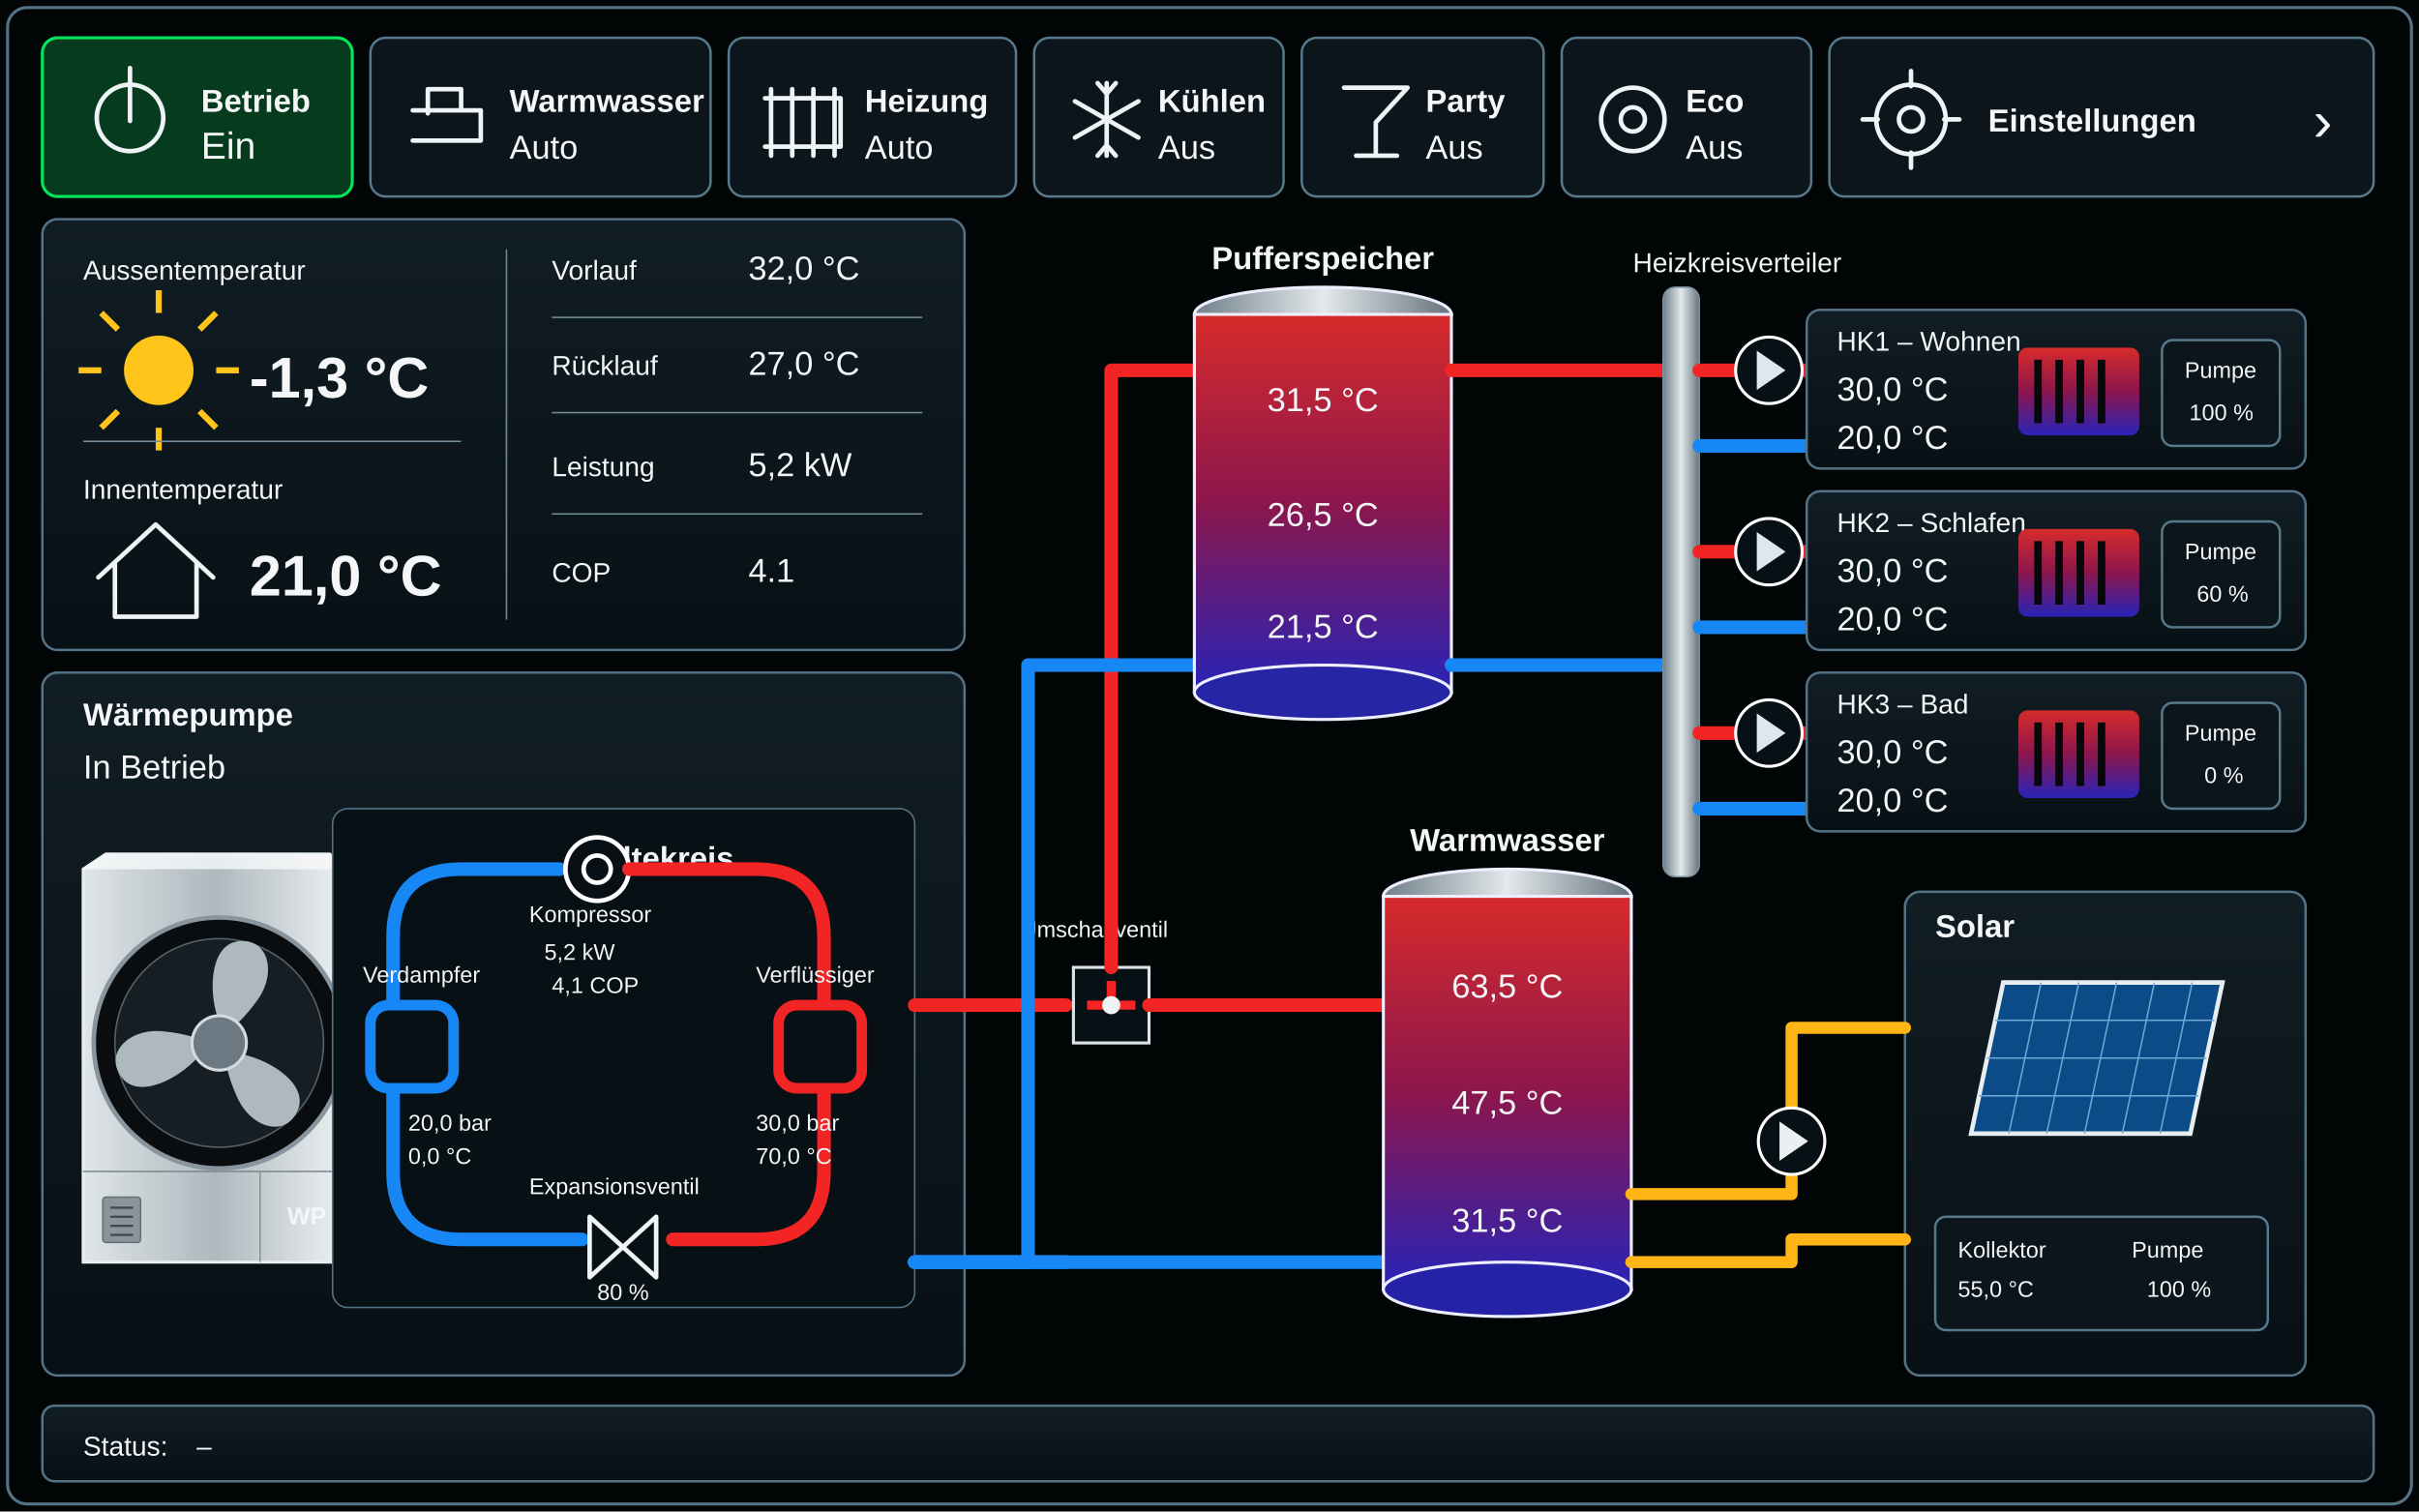
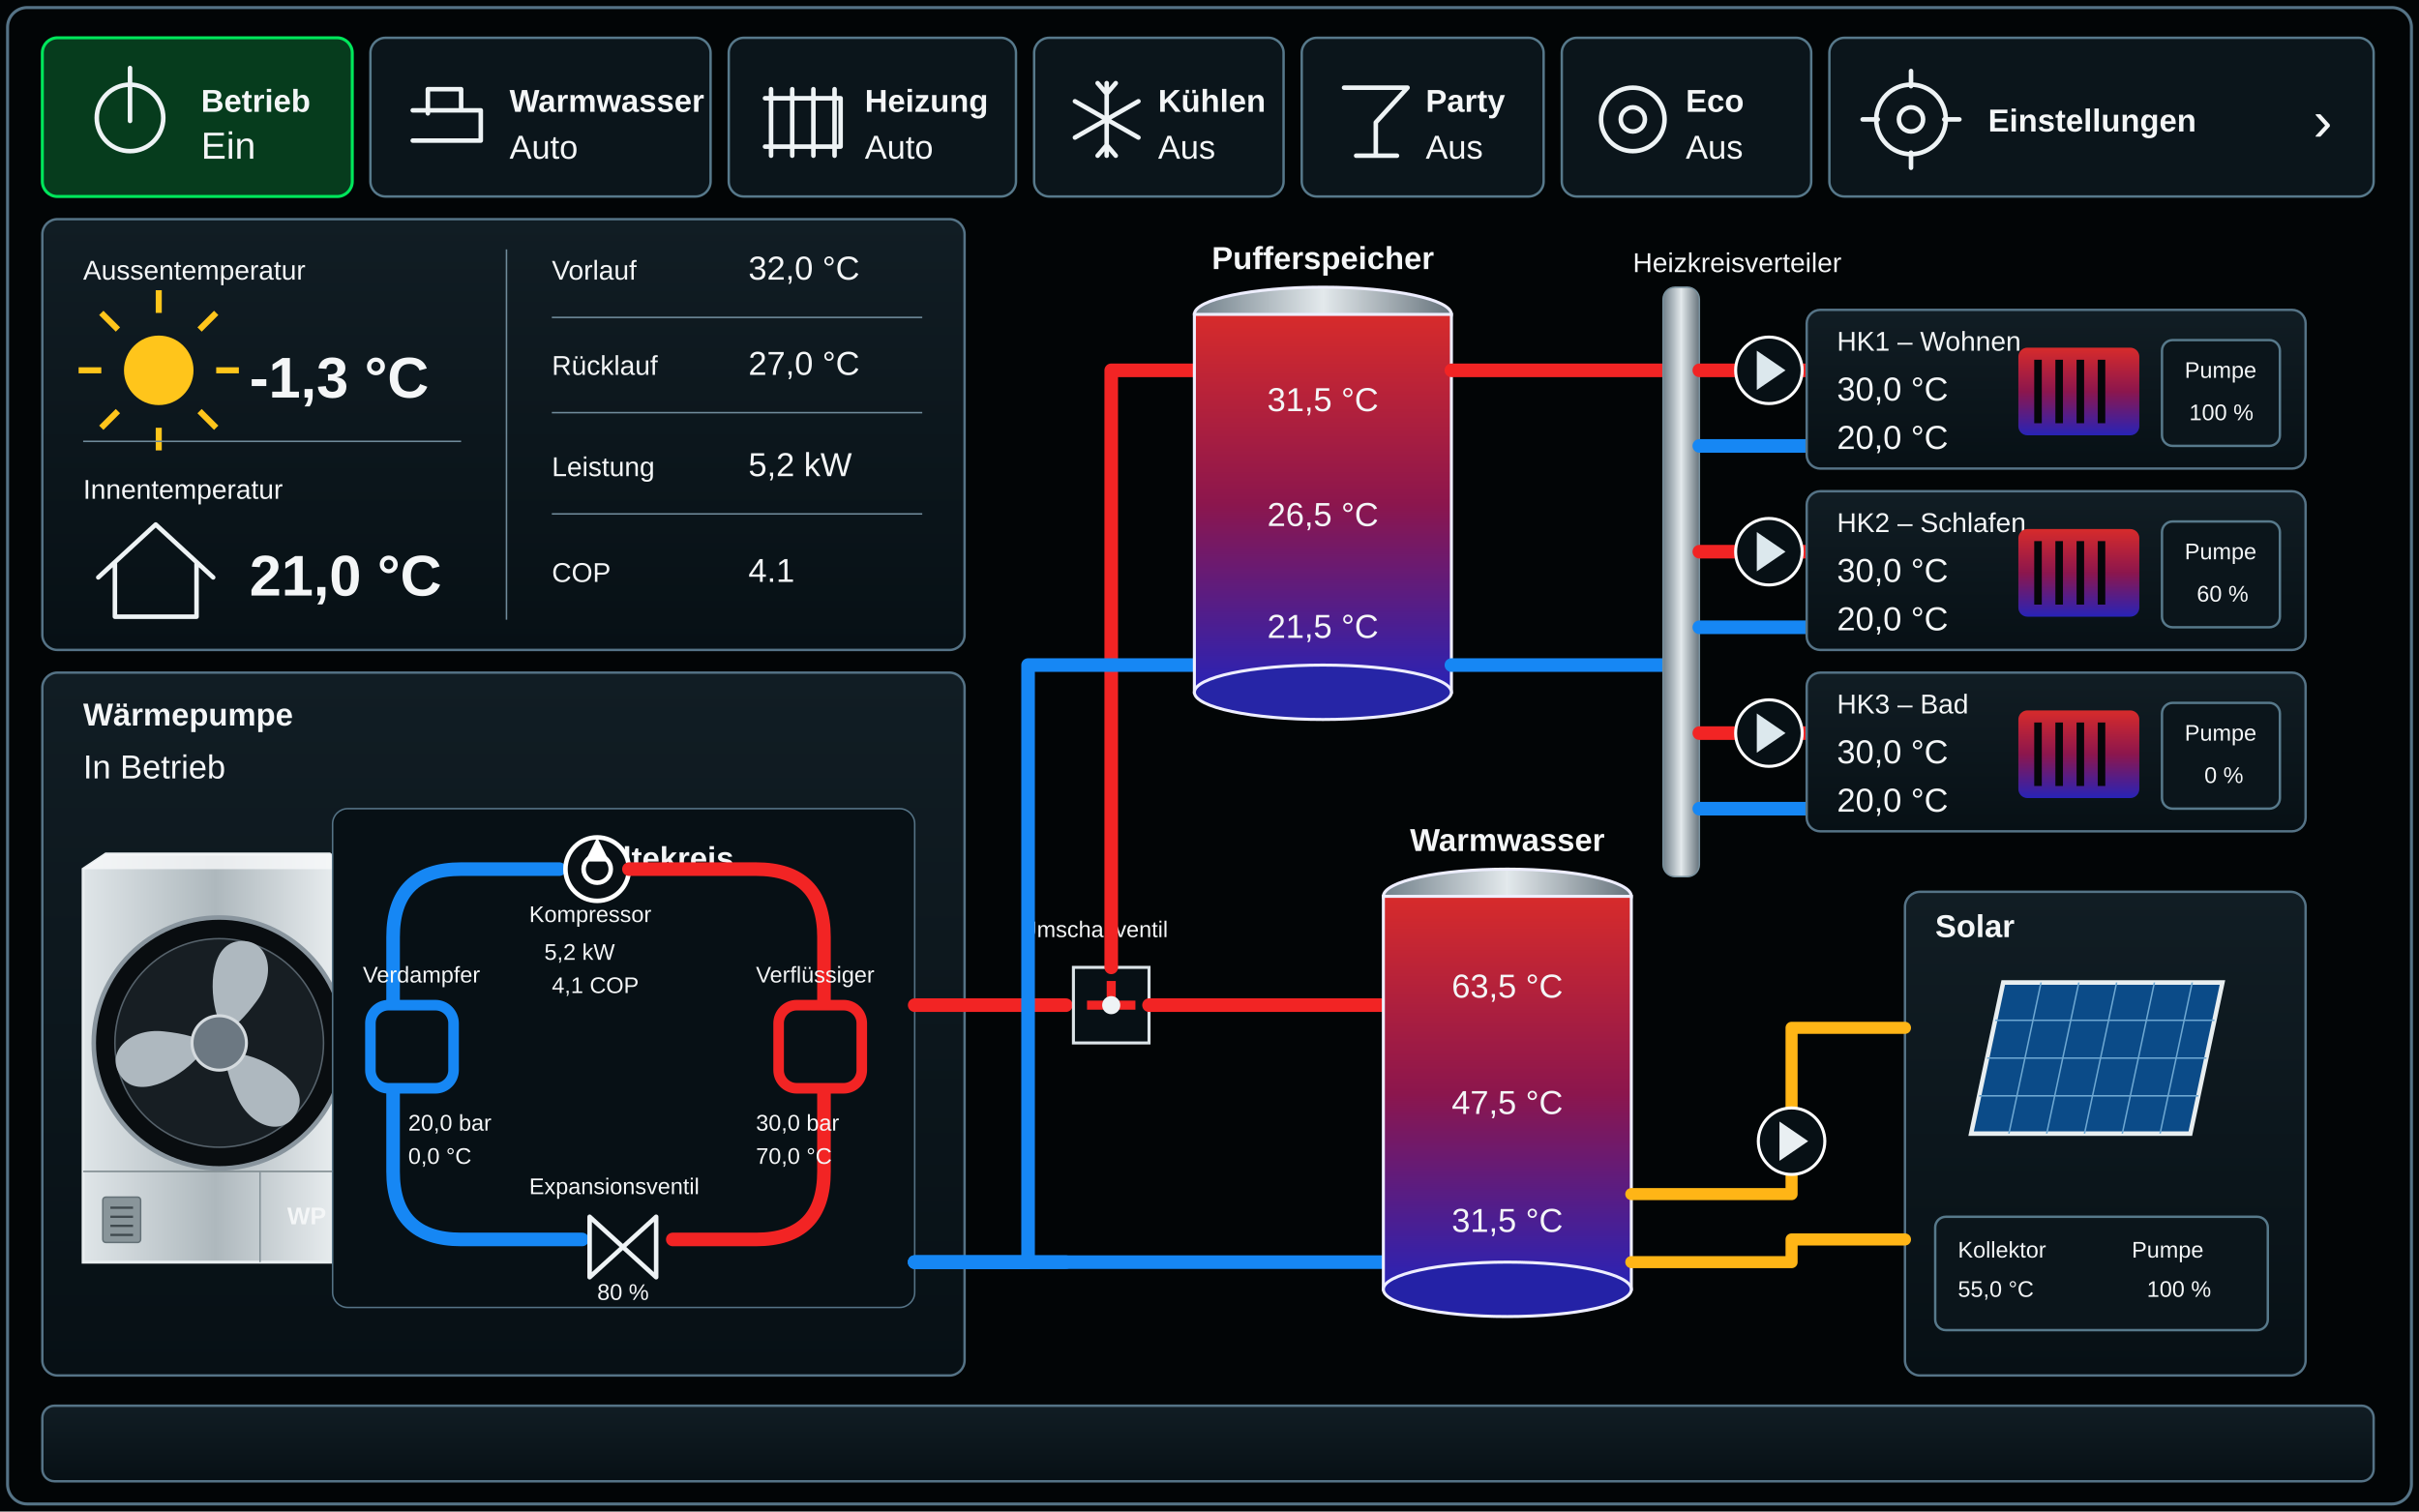
<svg xmlns="http://www.w3.org/2000/svg" data-symcon-modern="24" viewBox="0 0 1600 1000">
  <defs>
    <linearGradient id="p" x1="0" y1="0" x2="0" y2="1">
      <stop stop-color="#111d24" />
      <stop offset="1" stop-color="#071015" />
    </linearGradient>
    <linearGradient id="t" x1="0" y1="0" x2="0" y2="1">
      <stop stop-color="#d72b2b" />
      <stop offset=".5" stop-color="#8c164d" />
      <stop offset="1" stop-color="#2823b7" />
    </linearGradient>
    <linearGradient id="s" x1="0" x2="1">
      <stop stop-color="#71808a" />
      <stop offset=".5" stop-color="#e3e9ec" />
      <stop offset="1" stop-color="#66737c" />
    </linearGradient>
    <style>text{font-family:Arial,sans-serif;fill:#f4f6f7}.sm{font-size:15px}.lb{font-size:18px}.md{font-size:22px}.bg{font-size:38px;font-weight:700}.hd{font-size:21px;font-weight:700}.pn{fill:url(#p);stroke:#557386;stroke-width:1.6}.bt{fill:#0b151b;stroke:#57798b;stroke-width:1.6}.on{fill:#063c1d;stroke:#00e75b;stroke-width:2}.hot{fill:none;stroke:#f22424;stroke-width:9;stroke-linecap:round;stroke-linejoin:round}.cold{fill:none;stroke:#1687f4;stroke-width:9;stroke-linecap:round;stroke-linejoin:round}.sol{fill:none;stroke:#ffb516;stroke-width:8;stroke-linecap:round;stroke-linejoin:round}.w{fill:none;stroke:#eef3f5;stroke-width:3;stroke-linecap:round;stroke-linejoin:round}.thin{stroke:#708b9b;stroke-width:1}</style>
  </defs>
  <rect width="1600" height="1000" fill="#020506" />
  <rect x="5" y="5" width="1590" height="990" rx="13" fill="none" stroke="#557386" stroke-width="2" />
  <g id="controls">
    <g transform="translate(28 25)" id="gHPStatusOnOff">
      <rect class="on" width="205" height="105" rx="10" />
      <circle cx="58" cy="53" r="22" class="w" />
      <path class="w" d="M58 20V55" />
      <text class="hd" x="105" y="49">Betrieb</text>
      <text id="textControlPower" x="105" y="80" font-size="25" fill="#29ef67">Ein</text>
    </g>
    <g transform="translate(245 25)" id="gHPStatusWW">
      <rect class="bt" width="225" height="105" rx="10" />
      <path class="w" d="M28 48h45v20H28m10-18V34h22v14" />
      <text class="hd" x="92" y="49">Warmwasser</text>
      <text id="textControlHotWater" class="md" x="92" y="80">Auto</text>
    </g>
    <g transform="translate(482 25)" id="gHPStatusHeating">
      <rect class="bt" width="190" height="105" rx="10" />
      <path class="w" d="M28 34v44m14-44v44m14-44v44m14-44v44M24 40h50v32H24" />
      <text class="hd" x="90" y="49">Heizung</text>
      <text id="textControlHeating" class="md" x="90" y="80">Auto</text>
    </g>
    <g transform="translate(684 25)" id="gHPStatusCooling">
      <rect class="bt" width="165" height="105" rx="10" />
      <path class="w" d="M48 30v48M27 42l42 24M69 42L27 66M42 30l6 7 6-7M42 78l6-7 6 7" />
      <text class="hd" x="82" y="49">Kühlen</text>
      <text id="textControlCooling" class="md" x="82" y="80">Aus</text>
    </g>
    <g transform="translate(861 25)" id="gHPStatusParty">
      <rect class="bt" width="160" height="105" rx="10" />
      <path class="w" d="M28 33h42L49 56v22m-13 0h27" />
      <text class="hd" x="82" y="49">Party</text>
      <text id="textControlParty" class="md" x="82" y="80">Aus</text>
    </g>
    <g transform="translate(1033 25)" id="gHPStatusSave">
      <rect class="bt" width="165" height="105" rx="10" />
      <circle cx="47" cy="54" r="21" class="w" />
      <circle cx="47" cy="54" r="8" class="w" />
      <text class="hd" x="82" y="49">Eco</text>
      <text id="textControlEco" class="md" x="82" y="80">Aus</text>
    </g>
    <g transform="translate(1210 25)" id="gSettings">
      <rect class="bt" width="360" height="105" rx="10" />
      <circle cx="54" cy="54" r="23" class="w" />
      <circle cx="54" cy="54" r="8" class="w" />
      <path class="w" d="M54 22v10M54 76v10M22 54h10M76 54h10" />
      <text class="hd" x="105" y="62">Einstellungen</text>
      <text x="320" y="68" font-size="38">›</text>
    </g>
  </g>
  <g id="gSymconWarmWaterSetpoint" transform="translate(1000 25)" display="none">
    <rect class="bt" width="205" height="105" rx="10" />
    <text class="hd" x="18" y="45">WW Soll</text>
    <text id="gSymconWarmWaterSetpointValue" class="md" x="18" y="78">–</text>
  </g>
  <g id="gSymconHeatingCorrection" transform="translate(1217 25)" display="none">
    <rect class="bt" width="230" height="105" rx="10" />
    <text class="hd" x="18" y="45">Heizkorrektur</text>
    <text id="gSymconHeatingCorrectionValue" class="md" x="18" y="78">–</text>
  </g>
  <g id="info">
    <rect class="pn" x="28" y="145" width="610" height="285" rx="10" />
    <line class="thin" x1="335" y1="165" x2="335" y2="410" />
    <text class="lb" x="55" y="185">Aussentemperatur</text>
    <circle cx="105" cy="245" r="23" fill="#ffc51b" />
    <g stroke="#ffc51b" stroke-width="4">
      <path d="M105 207v-15M105 283v15M67 245H52M143 245h15M78 218l-11-11M132 272l11 11M132 218l11-11M78 272l-11 11" />
    </g>
    <text id="textOutdoorTemperatureValue" class="bg" x="165" y="263">-1,3 °C</text>
    <line class="thin" x1="55" y1="292" x2="305" y2="292" />
    <text class="lb" x="55" y="330">Innentemperatur</text>
    <path class="w" d="M65 382l38-35 38 35M76 373v35h54v-35" />
    <text id="textIndoorTemperatureValue" class="bg" x="165" y="394">21,0 °C</text>
    <text class="lb" x="365" y="185">Vorlauf</text>
    <text id="textSupplyTemperatureValue" class="md" x="495" y="185" fill="#ff4545">32,0 °C</text>
    <line class="thin" x1="365" y1="210" x2="610" y2="210" />
    <text class="lb" x="365" y="248">Rücklauf</text>
    <text id="textReturnTemperatureValue" class="md" x="495" y="248" fill="#35a6ff">27,0 °C</text>
    <line class="thin" x1="365" y1="273" x2="610" y2="273" />
    <text class="lb" x="365" y="315">Leistung</text>
    <text id="textPowerValue" class="md" x="495" y="315">5,2 kW</text>
    <line class="thin" x1="365" y1="340" x2="610" y2="340" />
    <text class="lb" x="365" y="385">COP</text>
    <text id="textCopValue" class="md" x="495" y="385">4.1</text>
  </g>
  <g id="heatPump">
    <rect class="pn" x="28" y="445" width="610" height="465" rx="10" />
    <text class="hd" x="55" y="480">Wärmepumpe</text>
    <text id="textHPStatus" class="md" x="55" y="515" fill="#25e85d">In Betrieb</text>
    <g id="gHPUnitCabinet">
      <defs>
        <linearGradient id="hpCabinetV28" x1="0" x2="1">
          <stop offset="0" stop-color="#dfe5e8" />
          <stop offset=".5" stop-color="#aeb8bd" />
          <stop offset="1" stop-color="#eef2f4" />
        </linearGradient>
      </defs>
      <path d="M55 575L70 565H218L230 575V835H55Z" fill="url(#hpCabinetV28)" stroke="#e9eef0" stroke-width="2" />
      <path d="M55 575L70 565H218L230 575H55Z" fill="#f7f9fa" opacity=".8" />
      <line x1="55" y1="775" x2="230" y2="775" stroke="#7d898e" />
      <line x1="172" y1="775" x2="172" y2="835" stroke="#879399" />
      <rect x="68" y="792" width="25" height="30" rx="2" fill="#89959a" stroke="#647177" />
      <g stroke="#3f494e" stroke-width="1.5">
        <line x1="73" y1="799" x2="88" y2="799" />
        <line x1="73" y1="805" x2="88" y2="805" />
        <line x1="73" y1="811" x2="88" y2="811" />
        <line x1="73" y1="817" x2="88" y2="817" />
      </g>
      <text x="190" y="810" font-size="16" font-weight="700" fill="#344148">WP</text>
    </g>
    <g id="gHPFan" transform="translate(145 690)">
      <circle r="83" fill="#090d10" stroke="#89959e" stroke-width="3" />
      <circle r="69" fill="#171e23" stroke="#56626b" />
-       <g fill="#aeb8bf">
+       <g id="pathHPFan" fill="#aeb8bf">
        <path d="M0-14C-7-31-7-63 11-67C32-71 39-47 25-28C17-17 10-10 0-4Z" />
        <path d="M0-14C-7-31-7-63 11-67C32-71 39-47 25-28C17-17 10-10 0-4Z" transform="rotate(120)" />
        <path d="M0-14C-7-31-7-63 11-67C32-71 39-47 25-28C17-17 10-10 0-4Z" transform="rotate(240)" />
      </g>
      <circle r="18" fill="#6c7882" stroke="#d4dade" stroke-width="2" />
    </g>
    <rect x="220" y="535" width="385" height="330" rx="10" fill="#071015" stroke="#557386" />
    <text class="hd" x="385" y="575">Kältekreis</text>
    <path class="cold" d="M260 665V620Q260 575 305 575H370" />
-     <circle cx="395" cy="575" r="21" fill="#091015" stroke="#fff" stroke-width="3" />
-     <circle cx="395" cy="575" r="9" fill="none" stroke="#fff" stroke-width="3" />
+     <g id="pathCompressor">
+       <circle cx="395" cy="575" r="21" fill="#091015" stroke="#fff" stroke-width="3" />
+       <circle cx="395" cy="575" r="9" fill="none" stroke="#fff" stroke-width="3" />
+       <path d="M395 554L403 570L387 570Z" fill="#fff" />
+     </g>
    <path class="hot" d="M416 575H500Q545 575 545 620V665M545 720V775Q545 820 500 820H445" />
    <path class="cold" d="M385 820H305Q260 820 260 775V720" />
    <rect x="245" y="665" width="55" height="55" rx="12" fill="#071015" stroke="#1687f4" stroke-width="7" />
    <rect x="515" y="665" width="55" height="55" rx="12" fill="#071015" stroke="#f22424" stroke-width="7" />
    <text class="sm" x="240" y="650">Verdampfer</text>
    <text class="sm" x="500" y="650">Verflüssiger</text>
    <text id="textEvaporatorPressure" class="sm" x="270" y="748">20,0 bar</text>
    <text id="textEvaporatorTemperature" class="sm" x="270" y="770">0,0 °C</text>
    <text id="textCondenserPressure" class="sm" x="500" y="748">30,0 bar</text>
    <text id="textCondenserTemperature" class="sm" x="500" y="770">70,0 °C</text>
    <text class="sm" x="350" y="610">Kompressor</text>
    <text class="sm" x="360" y="635">5,2 kW</text>
    <text class="sm" x="365" y="657">4,1 COP</text>
    <path class="w" d="M390 805l22 20 22-20v40l-22-20-22 20z" />
    <text class="sm" x="350" y="790">Expansionsventil</text>
    <text id="textExpansionValveOpening" class="sm" x="395" y="860">80 %</text>
  </g>
  <g id="main">
    <path class="hot" d="M605 665H705" />
    <path class="cold" d="M705 835H605" />
    <g id="switchValve" transform="translate(735 665)">
      <rect x="-25" y="-25" width="50" height="50" fill="#071015" stroke="#dce4e8" stroke-width="2" />
      <path d="M-16 0H16M0 0V-16" stroke="#f22424" stroke-width="6" />
      <circle r="6" fill="#eef3f5" />
    </g>
    <text class="sm" x="675" y="620">Umschaltventil</text>
  </g>
  <g id="gBuffer">
    <path class="hot" d="M735 640V245H790" />
    <path class="cold" d="M790 440H680V835H605" />
    <g transform="translate(790 190)">
      <ellipse cx="85" cy="18" rx="85" ry="18" fill="url(#s)" stroke="#eef" stroke-width="2" />
      <rect y="18" width="170" height="250" fill="url(#t)" stroke="#eef" stroke-width="2" />
      <ellipse cx="85" cy="268" rx="85" ry="18" fill="#2625a6" stroke="#eef" stroke-width="2" />
      <text class="hd" x="85" y="-12" text-anchor="middle">Pufferspeicher</text>
      <text id="textTankTempHPUp" class="md" x="85" y="82" text-anchor="middle">31,5 °C</text>
      <text id="textTankTempHPMiddle" class="md" x="85" y="158" text-anchor="middle">26,5 °C</text>
      <text id="textTankTempHPDown" class="md" x="85" y="232" text-anchor="middle">21,5 °C</text>
    </g>
    <path class="hot" d="M960 245H1100" />
    <path class="cold" d="M1100 440H960" />
  </g>
  <g id="gNoBuffer" display="none">
    <path class="hot" d="M735 640V245H1100" />
    <path class="cold" d="M1100 440H680V835H605" />
  </g>
  <g id="gHeating">
    <g id="gHeatingManifold">
      <text class="lb" x="1080" y="180">Heizkreisverteiler</text>
      <rect id="heatingManifoldBody" x="1100" y="190" width="24" height="390" rx="8" fill="url(#s)" stroke="#78909c" />
    </g>
    <g id="gHK1">
      <path id="pathHK1Supply" class="hot" d="M1124 245H1195" />
      <path id="pathHK1Return" class="cold" d="M1195 295H1124" />
      <circle cx="1170" cy="245" r="22" fill="#071015" stroke="#fff" stroke-width="2" />
      <path d="M1162 232l19 13-19 13z" fill="#dce8ed" />
      <rect class="pn" x="1195" y="205" width="330" height="105" rx="9" />
      <text class="lb" x="1215" y="232">HK1 – Wohnen</text>
      <text id="textSupplyTemperatureHeating1" class="md" x="1215" y="265" fill="#ff4545">30,0 °C</text>
      <text id="textRefluxTemperatureHeating1" class="md" x="1215" y="297" fill="#35a6ff">20,0 °C</text>
      <g id="gHKRadiator1">
        <rect x="1335" y="230" width="80" height="58" rx="6" fill="url(#t)" />
        <path d="M1348 238v42m14-42v42m14-42v42m14-42v42" stroke="#05070a" stroke-width="5" />
      </g>
      <g id="gHKFloor1" display="none">
        <path d="M1332 234h78v44h-78v-10h62v-12h-62v-12h62v-10h-62" fill="none" stroke="url(#r)" stroke-width="6" stroke-linecap="round" stroke-linejoin="round" />
      </g>
      <rect class="bt" x="1430" y="225" width="78" height="70" rx="7" />
      <text class="sm" x="1445" y="250">Pumpe</text>
      <text id="textHeatingPump1" class="sm" x="1448" y="278">100 %</text>
    </g>
    <g id="gHK2">
      <path class="hot" d="M1124 365H1195" />
      <path class="cold" d="M1195 415H1124" />
      <circle cx="1170" cy="365" r="22" fill="#071015" stroke="#fff" stroke-width="2" />
      <path d="M1162 352l19 13-19 13z" fill="#dce8ed" />
      <rect class="pn" x="1195" y="325" width="330" height="105" rx="9" />
      <text class="lb" x="1215" y="352">HK2 – Schlafen</text>
      <text id="textSupplyTemperatureHeating2" class="md" x="1215" y="385" fill="#ff4545">30,0 °C</text>
      <text id="textRefluxTemperatureHeating2" class="md" x="1215" y="417" fill="#35a6ff">20,0 °C</text>
      <g id="gHKRadiator2">
        <rect x="1335" y="350" width="80" height="58" rx="6" fill="url(#t)" />
        <path d="M1348 358v42m14-42v42m14-42v42m14-42v42" stroke="#05070a" stroke-width="5" />
      </g>
      <g id="gHKFloor2" display="none">
        <path d="M1332 354h78v44h-78v-10h62v-12h-62v-12h62v-10h-62" fill="none" stroke="url(#r)" stroke-width="6" stroke-linecap="round" stroke-linejoin="round" />
      </g>
      <rect class="bt" x="1430" y="345" width="78" height="70" rx="7" />
      <text class="sm" x="1445" y="370">Pumpe</text>
      <text id="textHeatingPump2" class="sm" x="1453" y="398">60 %</text>
    </g>
    <g id="gHK3">
      <path class="hot" d="M1124 485H1195" />
      <path class="cold" d="M1195 535H1124" />
      <circle cx="1170" cy="485" r="22" fill="#071015" stroke="#fff" stroke-width="2" />
      <path d="M1162 472l19 13-19 13z" fill="#dce8ed" />
      <rect class="pn" x="1195" y="445" width="330" height="105" rx="9" />
      <text class="lb" x="1215" y="472">HK3 – Bad</text>
      <text id="textSupplyTemperatureHeating3" class="md" x="1215" y="505" fill="#ff4545">30,0 °C</text>
      <text id="textRefluxTemperatureHeating3" class="md" x="1215" y="537" fill="#35a6ff">20,0 °C</text>
      <g id="gHKRadiator3">
        <rect x="1335" y="470" width="80" height="58" rx="6" fill="url(#t)" />
        <path d="M1348 478v42m14-42v42m14-42v42m14-42v42" stroke="#05070a" stroke-width="5" />
      </g>
      <g id="gHKFloor3" display="none">
        <path d="M1332 474h78v44h-78v-10h62v-12h-62v-12h62v-10h-62" fill="none" stroke="url(#r)" stroke-width="6" stroke-linecap="round" stroke-linejoin="round" />
      </g>
      <rect class="bt" x="1430" y="465" width="78" height="70" rx="7" />
      <text class="sm" x="1445" y="490">Pumpe</text>
      <text id="textHeatingPump3" class="sm" x="1458" y="518">0 %</text>
    </g>
  </g>
  <g id="gDHW">
    <path class="hot" d="M760 665H915" />
    <path class="cold" d="M915 835H605" />
    <g transform="translate(915 575)">
      <ellipse cx="82" cy="18" rx="82" ry="18" fill="url(#s)" stroke="#eef" stroke-width="2" />
      <rect y="18" width="164" height="260" fill="url(#t)" stroke="#eef" stroke-width="2" />
      <ellipse cx="82" cy="278" rx="82" ry="18" fill="#2422a6" stroke="#eef" stroke-width="2" />
      <text class="hd" x="82" y="-12" text-anchor="middle">Warmwasser</text>
      <text id="textTankTempWWUp" class="md" x="82" y="85" text-anchor="middle">63,5 °C</text>
      <text id="textTankTempWWMiddle" class="md" x="82" y="162" text-anchor="middle">47,5 °C</text>
      <text id="textTankTempWWDown" class="md" x="82" y="240" text-anchor="middle">31,5 °C</text>
    </g>
  </g>
  <g id="gSolar">
    <rect class="pn" x="1260" y="590" width="265" height="320" rx="10" />
    <text class="hd" x="1280" y="620">Solar</text>
    <path class="sol" d="M1079 790H1185V680H1260M1260 820H1185V835H1079" />
    <g transform="translate(1325 650) skewX(-12)">
      <rect width="145" height="100" fill="#0b4b88" stroke="#e8eef0" stroke-width="3" />
      <path d="M25 0v100M50 0v100M75 0v100M100 0v100M125 0v100M0 25h145M0 50h145M0 75h145" stroke="#6ea8d2" />
    </g>
    <circle cx="1185" cy="755" r="22" fill="#071015" stroke="#fff" stroke-width="2" />
    <path d="M1177 742l19 13-19 13z" fill="#e9eff2" />
    <rect class="bt" x="1280" y="805" width="220" height="75" rx="7" />
    <text class="sm" x="1295" y="832">Kollektor</text>
    <text id="textThermalSolarPanelTemp" class="sm" x="1295" y="858">55,0 °C</text>
    <text class="sm" x="1410" y="832">Pumpe</text>
    <text id="textThermalSolarPumpSpeed" class="sm" x="1420" y="858">100 %</text>
  </g>
  <g id="gFooter">
    <rect class="pn" x="28" y="930" width="1542" height="50" rx="8" />
-     <text class="lb" x="55" y="963">Status:</text>
-     <text id="textFooterStatus" class="lb" x="130" y="963">–</text>
-     <text id="textFooterValue1" class="lb" x="430" y="963" />
-     <text id="textFooterValue2" class="lb" x="850" y="963" />
-     <text id="textFooterValue3" class="lb" x="1250" y="963" />
+     <text id="textFooterAdditional000" class="sm" />
+     <text id="textFooterAdditional001" class="sm" />
+     <text id="textFooterAdditional002" class="sm" />
+     <text id="textFooterAdditional003" class="sm" />
+     <text id="textFooterAdditional004" class="sm" />
+     <text id="textFooterAdditional005" class="sm" />
+     <text id="textFooterAdditional006" class="sm" />
+     <text id="textFooterAdditional007" class="sm" />
+     <text id="textFooterAdditional008" class="sm" />
+     <text id="textFooterAdditional009" class="sm" />
+     <text id="textFooterAdditional010" class="sm" />
+     <text id="textFooterAdditional011" class="sm" />
+     <text id="textFooterAdditional012" class="sm" />
  </g>
</svg>
